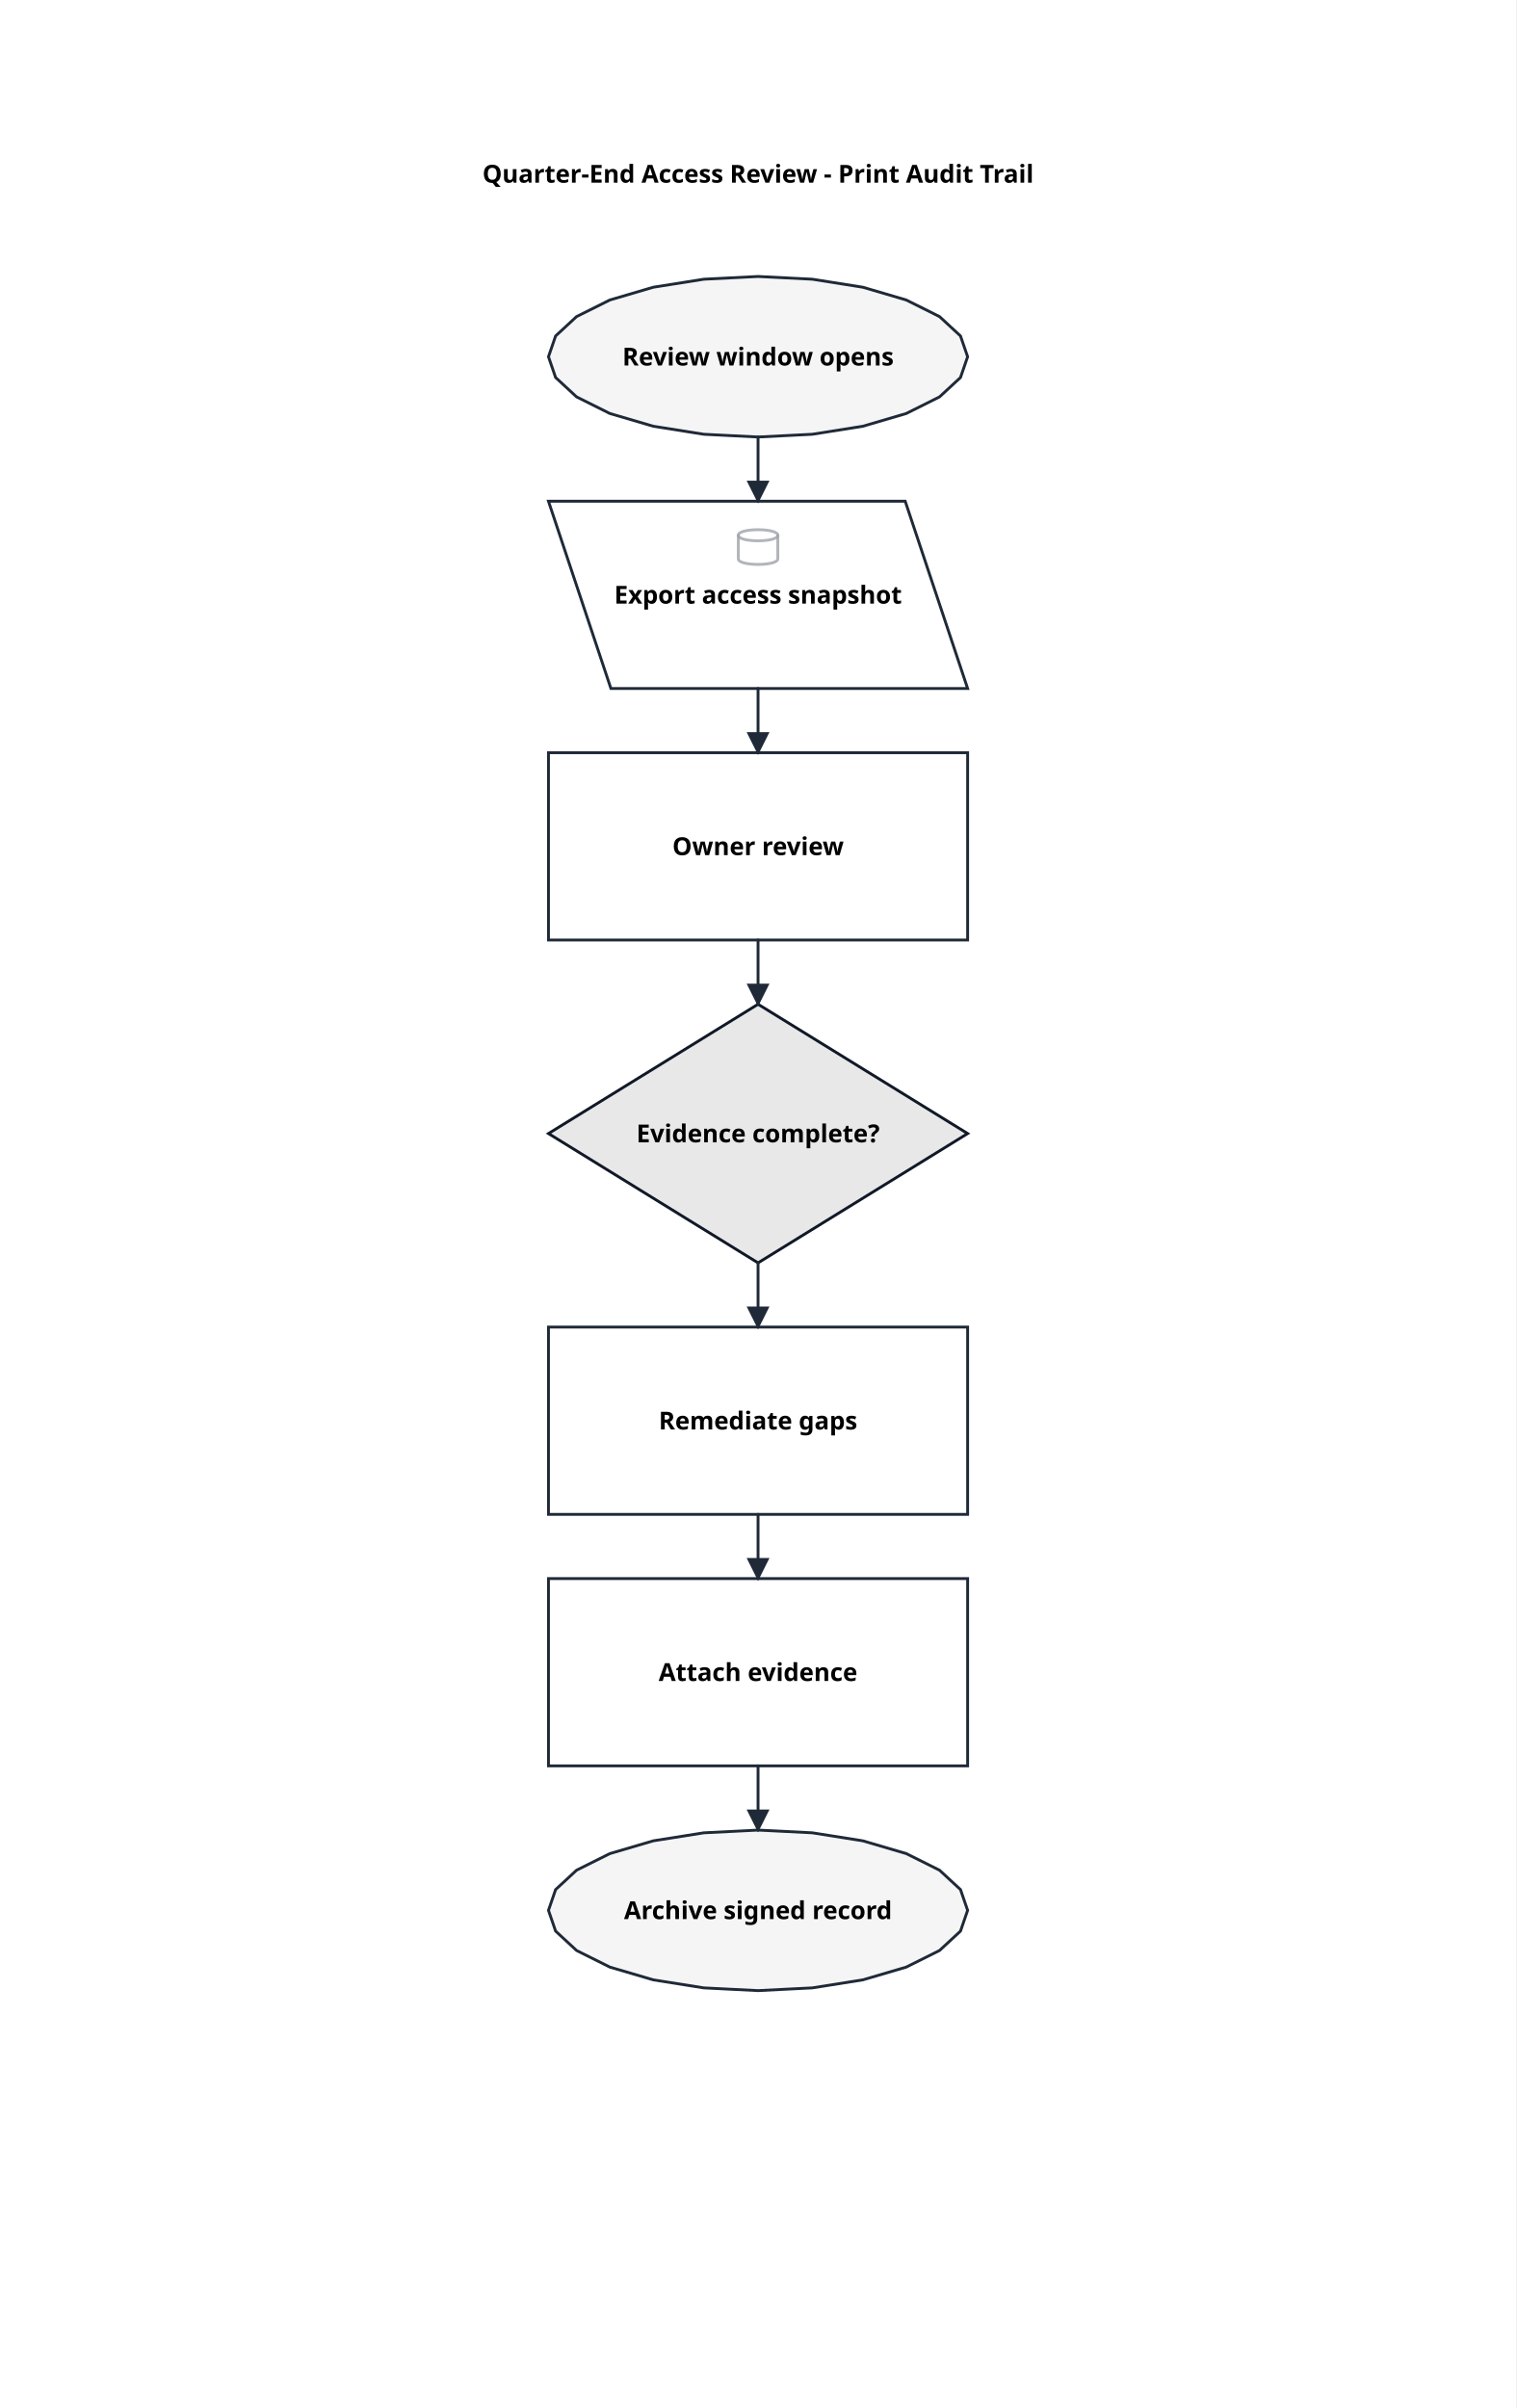
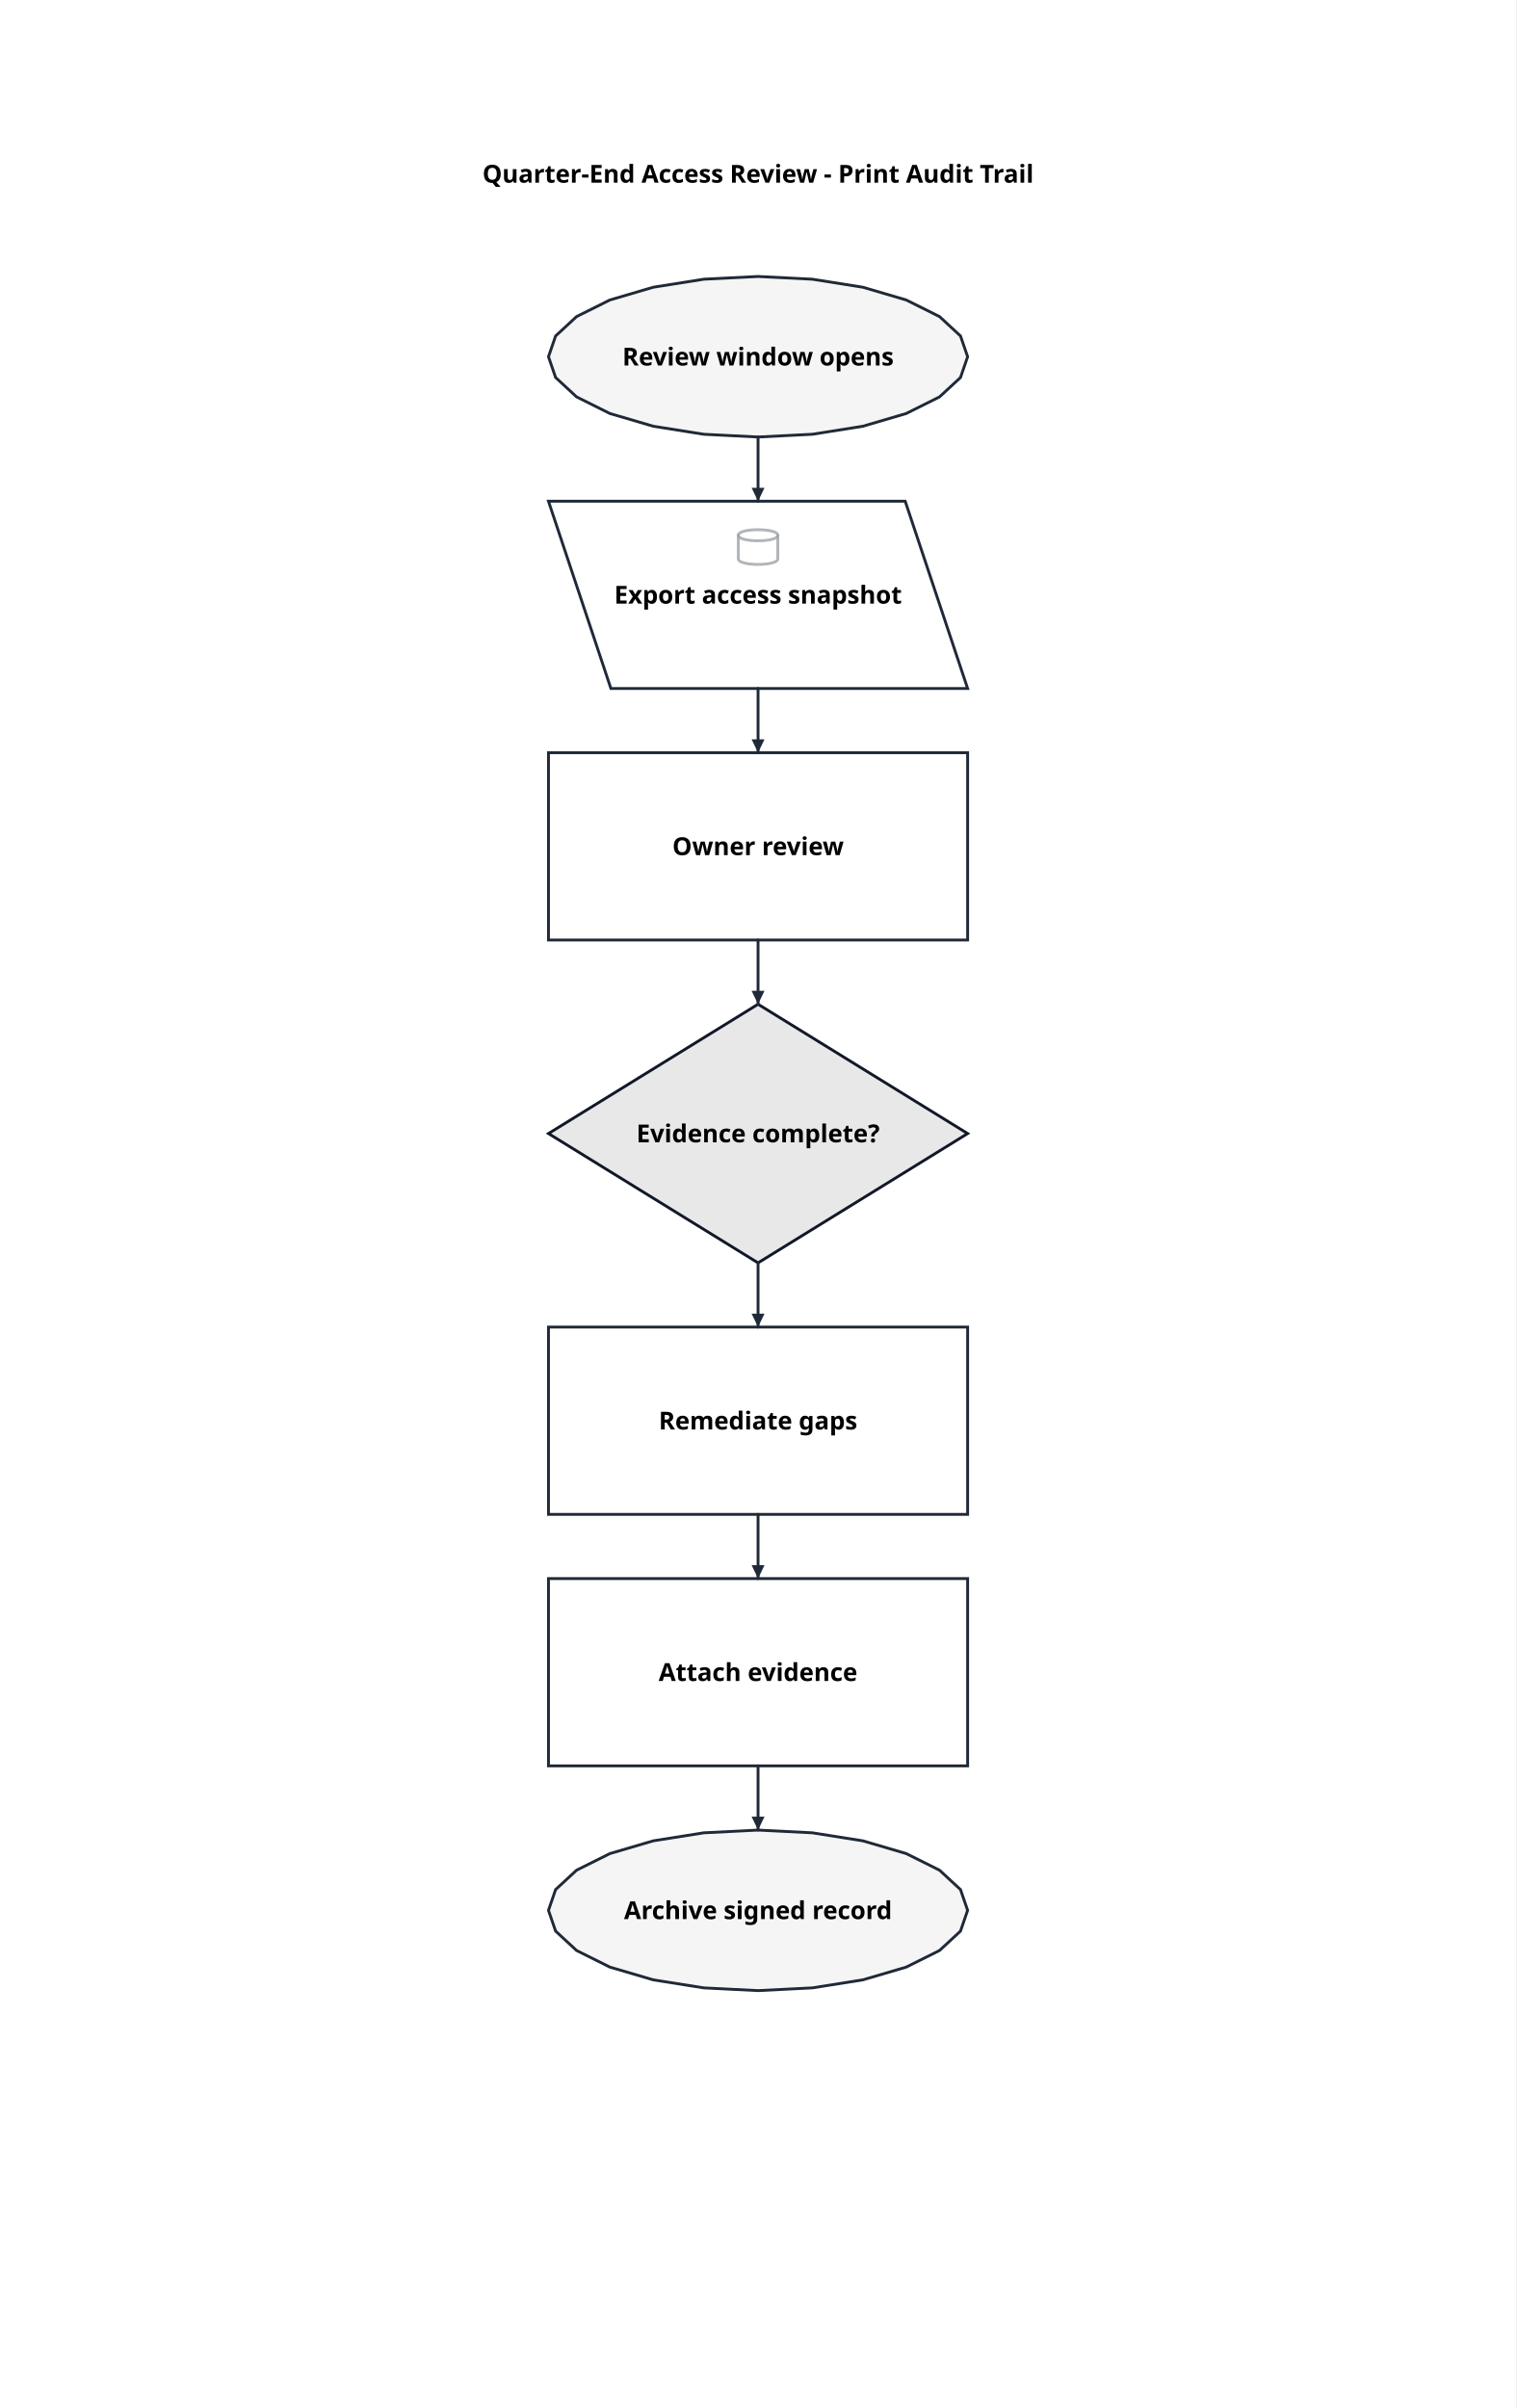
<svg xmlns="http://www.w3.org/2000/svg" width="816" height="1296" viewBox="0 0 816 1296" role="img" aria-label="Premium Print Audit Trail">
-   <defs>
-     <marker id="officeimo-visio-arrow" viewBox="0 0 10 10" refX="9" refY="5" markerWidth="8" markerHeight="8" orient="auto-start-reverse">
-       <path d="M 0 0 L 10 5 L 0 10 z" fill="context-stroke" />
-     </marker>
-   </defs>
  <rect x="0" y="0" width="816" height="1296" fill="#FFFFFF" />
  <g data-officeimo-visio-page="Premium Print Audit Trail">
    <g data-visio-shape-id="start" data-visio-nameu="Ellipse">
      <path d="M 520.8 192 L 516.956 180.819 L 505.688 170.4 L 487.762 161.453 L 464.4 154.588 L 437.195 150.272 L 408 148.8 L 378.805 150.272 L 351.6 154.588 L 328.238 161.453 L 310.312 170.4 L 299.044 180.819 L 295.2 192 L 299.044 203.181 L 310.312 213.6 L 328.238 222.547 L 351.6 229.412 L 378.805 233.728 L 408 235.2 L 437.195 233.728 L 464.4 229.412 L 487.762 222.547 L 505.688 213.6 L 516.956 203.181 Z" data-officeimo-preserved-geometry="true" fill="#F5F5F5" stroke="#1F2937" stroke-width="1.536" />
      <text x="408" y="192" font-family="Aptos" font-size="13.333" text-anchor="middle" dominant-baseline="middle" fill="#000000" font-weight="700">
        <tspan x="408" dy="0">Review window opens</tspan>
      </text>
    </g>
    <g data-visio-shape-id="snapshot" data-visio-nameu="Data">
      <path d="M 328.8 370.56 L 520.8 370.56 L 487.2 269.76 L 295.2 269.76 Z" data-officeimo-preserved-geometry="true" fill="#FFFFFF" stroke="#1F2937" stroke-width="1.536" />
      <g data-officeimo-stencil-artwork="true" data-officeimo-stencil-key="data" opacity="0.42">
        <path d="M 397.376 288.075 C 397.376 284.099 418.624 284.099 418.624 288.075 L 418.624 300.797 C 418.624 304.772 397.376 304.772 397.376 300.797 Z" fill="none" stroke="#1F2937" stroke-opacity="0.824" stroke-width="1.542" stroke-linecap="round" stroke-linejoin="round" />
        <path d="M 397.376 288.075 C 397.376 292.051 418.624 292.051 418.624 288.075" fill="none" stroke="#1F2937" stroke-opacity="0.824" stroke-width="1.542" stroke-linecap="round" stroke-linejoin="round" />
      </g>
      <text x="408" y="320.16" font-family="Aptos" font-size="13.333" text-anchor="middle" dominant-baseline="middle" fill="#000000" font-weight="700">
        <tspan x="408" dy="0">Export access snapshot</tspan>
      </text>
    </g>
    <g data-visio-shape-id="owner-review" data-visio-nameu="Process">
      <path d="M 295.2 505.92 L 520.8 505.92 L 520.8 405.12 L 295.2 405.12 Z" data-officeimo-preserved-geometry="true" fill="#FFFFFF" stroke="#1F2937" stroke-width="1.536" />
      <text x="408" y="455.52" font-family="Aptos" font-size="13.333" text-anchor="middle" dominant-baseline="middle" fill="#000000" font-weight="700">
        <tspan x="408" dy="0">Owner review</tspan>
      </text>
    </g>
    <g data-visio-shape-id="evidence-complete" data-visio-nameu="Decision">
      <path d="M 408 679.68 L 520.8 610.08 L 408 540.48 L 295.2 610.08 Z" data-officeimo-preserved-geometry="true" fill="#E8E8E8" stroke="#111827" stroke-width="1.536" />
      <text x="408" y="610.08" font-family="Aptos" font-size="13.333" text-anchor="middle" dominant-baseline="middle" fill="#000000" font-weight="700">
        <tspan x="408" dy="0">Evidence complete?</tspan>
      </text>
    </g>
    <g data-visio-shape-id="remediate" data-visio-nameu="Process">
      <path d="M 295.2 815.04 L 520.8 815.04 L 520.8 714.24 L 295.2 714.24 Z" data-officeimo-preserved-geometry="true" fill="#FFFFFF" stroke="#1F2937" stroke-width="1.536" />
      <text x="408" y="764.64" font-family="Aptos" font-size="13.333" text-anchor="middle" dominant-baseline="middle" fill="#000000" font-weight="700">
        <tspan x="408" dy="0">Remediate gaps</tspan>
      </text>
    </g>
    <g data-visio-shape-id="evidence" data-visio-nameu="Process">
      <path d="M 295.2 950.4 L 520.8 950.4 L 520.8 849.6 L 295.2 849.6 Z" data-officeimo-preserved-geometry="true" fill="#FFFFFF" stroke="#1F2937" stroke-width="1.536" />
      <text x="408" y="900" font-family="Aptos" font-size="13.333" text-anchor="middle" dominant-baseline="middle" fill="#000000" font-weight="700">
        <tspan x="408" dy="0">Attach evidence</tspan>
      </text>
    </g>
    <g data-visio-shape-id="archive" data-visio-nameu="Ellipse">
      <path d="M 520.8 1028.16 L 516.956 1016.979 L 505.688 1006.56 L 487.762 997.613 L 464.4 990.748 L 437.195 986.432 L 408 984.96 L 378.805 986.432 L 351.6 990.748 L 328.238 997.613 L 310.312 1006.56 L 299.044 1016.979 L 295.2 1028.16 L 299.044 1039.341 L 310.312 1049.76 L 328.238 1058.707 L 351.6 1065.572 L 378.805 1069.888 L 408 1071.36 L 437.195 1069.888 L 464.4 1065.572 L 487.762 1058.707 L 505.688 1049.76 L 516.956 1039.341 Z" data-officeimo-preserved-geometry="true" fill="#F5F5F5" stroke="#1F2937" stroke-width="1.536" />
      <text x="408" y="1028.16" font-family="Aptos" font-size="13.333" text-anchor="middle" dominant-baseline="middle" fill="#000000" font-weight="700">
        <tspan x="408" dy="0">Archive signed record</tspan>
      </text>
    </g>
    <g data-visio-shape-id="title" data-visio-nameu="Text Box">
      <path d="M 57.6 115.2 L 758.4 115.2 L 758.4 72 L 57.6 72 Z" data-officeimo-preserved-geometry="true" fill="none" stroke="none" />
      <text x="408" y="93.6" font-family="Aptos" font-size="13.333" text-anchor="middle" dominant-baseline="middle" fill="#000000" font-weight="700">
        <tspan x="408" dy="0">Quarter-End Access Review - Print Audit Trail</tspan>
      </text>
    </g>
    <g data-visio-connector-id="1">
-       <path d="M 408 235.2 L 408 269.76 L 408 269.76" fill="none" stroke="#1F2937" stroke-width="1.536" stroke-linecap="round" stroke-linejoin="round" marker-end="url(#officeimo-visio-arrow)" />
+       <path d="M 408 235.2 L 408 269.76 L 408 269.76" fill="none" stroke="#1F2937" stroke-width="1.536" stroke-linecap="round" stroke-linejoin="round" />
+       <path data-officeimo-connector-arrow="end" d="M 408 269.76 L 404.529 262.552 L 411.471 262.552 Z" fill="#1F2937" stroke="none" />
    </g>
    <g data-visio-connector-id="2">
-       <path d="M 408 370.56 L 408 405.12 L 408 405.12" fill="none" stroke="#1F2937" stroke-width="1.536" stroke-linecap="round" stroke-linejoin="round" marker-end="url(#officeimo-visio-arrow)" />
+       <path d="M 408 370.56 L 408 405.12 L 408 405.12" fill="none" stroke="#1F2937" stroke-width="1.536" stroke-linecap="round" stroke-linejoin="round" />
+       <path data-officeimo-connector-arrow="end" d="M 408 405.12 L 404.529 397.912 L 411.471 397.912 Z" fill="#1F2937" stroke="none" />
    </g>
    <g data-visio-connector-id="3">
-       <path d="M 408 505.92 L 408 540.48 L 408 540.48" fill="none" stroke="#1F2937" stroke-width="1.536" stroke-linecap="round" stroke-linejoin="round" marker-end="url(#officeimo-visio-arrow)" />
+       <path d="M 408 505.92 L 408 540.48 L 408 540.48" fill="none" stroke="#1F2937" stroke-width="1.536" stroke-linecap="round" stroke-linejoin="round" />
+       <path data-officeimo-connector-arrow="end" d="M 408 540.48 L 404.529 533.272 L 411.471 533.272 Z" fill="#1F2937" stroke="none" />
    </g>
    <g data-visio-connector-id="4">
-       <path d="M 408 679.68 L 408 714.24 L 408 714.24" fill="none" stroke="#1F2937" stroke-width="1.536" stroke-linecap="round" stroke-linejoin="round" marker-end="url(#officeimo-visio-arrow)" />
+       <path d="M 408 679.68 L 408 714.24 L 408 714.24" fill="none" stroke="#1F2937" stroke-width="1.536" stroke-linecap="round" stroke-linejoin="round" />
+       <path data-officeimo-connector-arrow="end" d="M 408 714.24 L 404.529 707.032 L 411.471 707.032 Z" fill="#1F2937" stroke="none" />
    </g>
    <g data-visio-connector-id="5">
-       <path d="M 408 815.04 L 408 849.6 L 408 849.6" fill="none" stroke="#1F2937" stroke-width="1.536" stroke-linecap="round" stroke-linejoin="round" marker-end="url(#officeimo-visio-arrow)" />
+       <path d="M 408 815.04 L 408 849.6 L 408 849.6" fill="none" stroke="#1F2937" stroke-width="1.536" stroke-linecap="round" stroke-linejoin="round" />
+       <path data-officeimo-connector-arrow="end" d="M 408 849.6 L 404.529 842.392 L 411.471 842.392 Z" fill="#1F2937" stroke="none" />
    </g>
    <g data-visio-connector-id="6">
-       <path d="M 408 950.4 L 408 984.96 L 408 984.96" fill="none" stroke="#1F2937" stroke-width="1.536" stroke-linecap="round" stroke-linejoin="round" marker-end="url(#officeimo-visio-arrow)" />
+       <path d="M 408 950.4 L 408 984.96 L 408 984.96" fill="none" stroke="#1F2937" stroke-width="1.536" stroke-linecap="round" stroke-linejoin="round" />
+       <path data-officeimo-connector-arrow="end" d="M 408 984.96 L 404.529 977.752 L 411.471 977.752 Z" fill="#1F2937" stroke="none" />
    </g>
  </g>
</svg>
